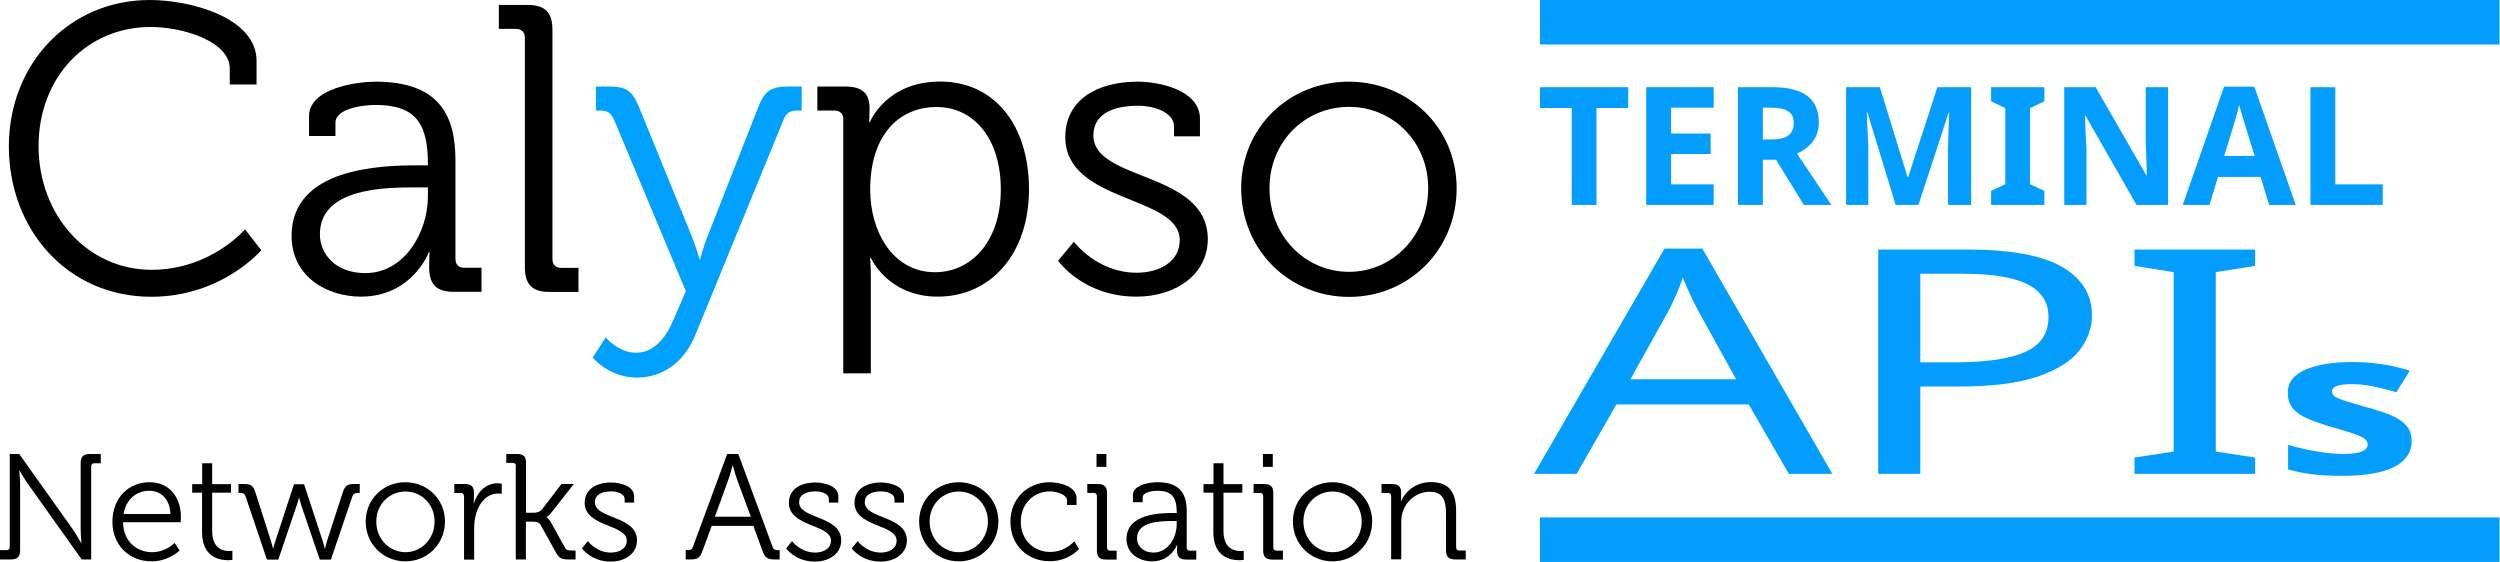
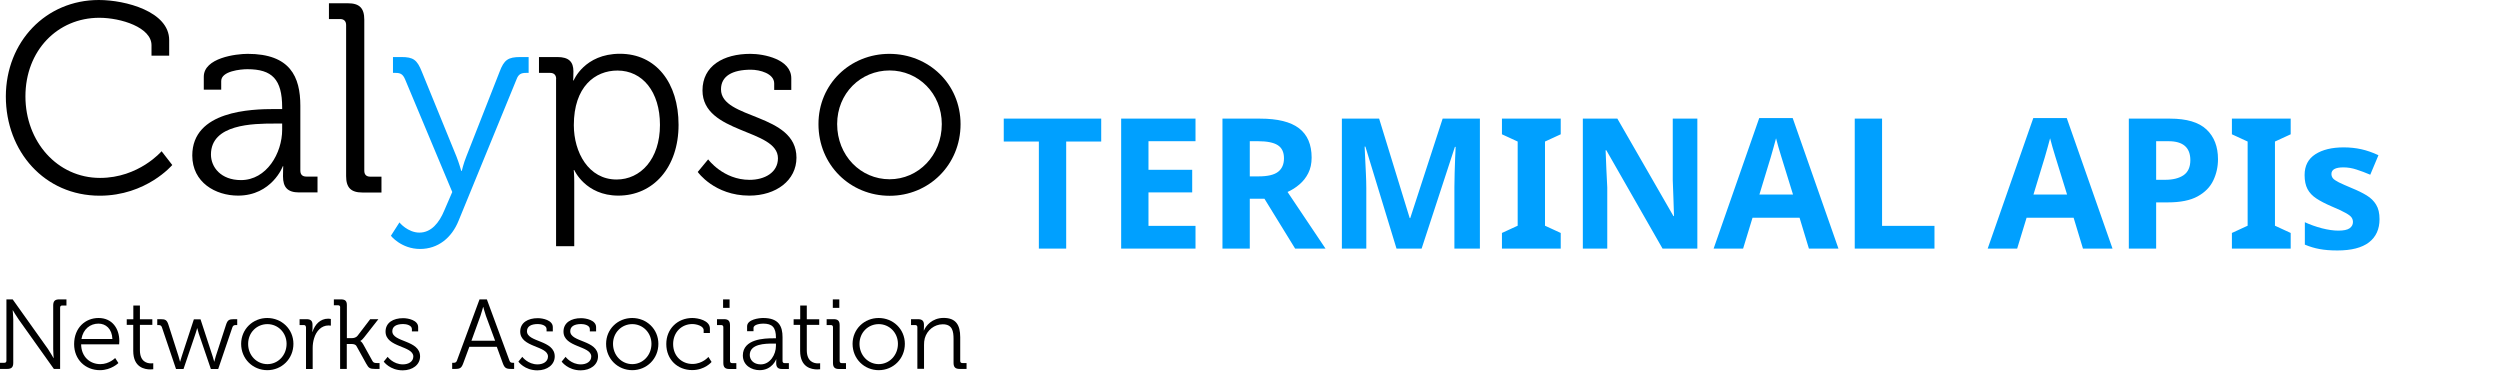
- <svg xmlns="http://www.w3.org/2000/svg" xmlns:xlink="http://www.w3.org/1999/xlink" version="1.1" id="Layer_1" x="0px" y="0px" viewBox="0 0 218 49" xml:space="preserve" width="218" height="49">
+ <svg xmlns="http://www.w3.org/2000/svg" xmlns:xlink="http://www.w3.org/1999/xlink" version="1.1" id="Layer_1" x="0px" y="0px" viewBox="0 0 330.588 48.972" xml:space="preserve" width="330.588" height="48.972">
  <defs id="defs67">
    <linearGradient id="linearGradient1483">
      <stop style="stop-color:#00a0ff;stop-opacity:1;" offset="0" id="stop1479" />
      <stop style="stop-color:#00a0ff;stop-opacity:0;" offset="1" id="stop1481" />
    </linearGradient>
    <linearGradient xlink:href="#linearGradient1483" id="linearGradient1485" x1="176.831" y1="-9.61" x2="285.089" y2="-9.61" gradientUnits="userSpaceOnUse" />
    <linearGradient xlink:href="#linearGradient1483" id="linearGradient1487" x1="177.421" y1="10.465" x2="285.651" y2="10.465" gradientUnits="userSpaceOnUse" />
  </defs>
  <style type="text/css" id="style2"> .st0{fill:#00A0FF;} </style>
  <g id="g18329" transform="matrix(1.102595,0,0,1.109219,-0.7387387,-0.299489)">
    <g id="g10">
      <path d="m 12.52,0.27 c 3.21,0 8.44,1.38 8.44,4.78 V 6.91 H 18.84 V 5.66 c 0,-2.12 -3.66,-3.27 -6.26,-3.27 -5.01,0 -8.86,3.91 -8.86,9.37 0,5.39 3.82,9.72 8.95,9.72 4.65,0 7.38,-3.18 7.38,-3.18 l 1.28,1.64 c 0,0 -3.11,3.66 -8.7,3.66 C 6.02,23.6 1.37,18.34 1.37,11.76 1.39,5.24 6.17,0.27 12.52,0.27 Z" id="path4" />
      <path d="m 33.61,13.27 h 0.9 v -0.19 c 0,-3.37 -1.22,-4.56 -4.17,-4.56 -0.8,0 -3.14,0.22 -3.14,1.41 v 1.03 H 25.11 V 9.42 c 0,-2.25 3.85,-2.73 5.26,-2.73 5.1,0 6.32,2.73 6.32,6.19 v 7.73 c 0,0.48 0.26,0.71 0.71,0.71 h 1.35 v 1.89 h -2.21 c -1.38,0 -1.93,-0.61 -1.93,-1.93 0,-0.71 0.03,-1.19 0.03,-1.19 h -0.06 c 0.03,0 -1.32,3.5 -5.36,3.5 -2.7,0 -5.49,-1.57 -5.49,-4.78 0,-5.35 7.09,-5.54 9.88,-5.54 z m -4.04,8.47 c 3.08,0 4.94,-3.21 4.94,-6 V 15 h -0.93 c -2.54,0 -7.61,0.06 -7.61,3.69 0,1.51 1.19,3.05 3.6,3.05 z" id="path6" />
      <path d="M 42.18,3.25 C 42.18,2.8 41.92,2.54 41.47,2.54 H 40.12 V 0.66 h 2.28 c 1.38,0 1.96,0.58 1.96,1.96 v 18 c 0,0.48 0.26,0.71 0.71,0.71 h 1.35 v 1.89 h -2.28 c -1.38,0 -1.96,-0.58 -1.96,-1.96 z" id="path8" />
    </g>
    <g id="g14">
      <path class="st0" d="m 50.97,28 c 1.41,0 2.37,-1.16 2.98,-2.63 L 54.91,23.16 49.24,9.7 C 48.98,9.12 48.7,8.96 48.12,8.96 H 47.8 V 7.07 h 1 c 1.44,0 1.89,0.32 2.47,1.77 l 4.14,10.08 c 0.32,0.8 0.58,1.73 0.58,1.73 h 0.06 c 0,0 0.22,-0.93 0.55,-1.73 L 60.58,8.84 c 0.54,-1.44 1.03,-1.77 2.5,-1.77 h 0.99 v 1.89 h -0.32 c -0.58,0 -0.9,0.16 -1.12,0.74 l -6.96,16.88 c -0.83,2.05 -2.47,3.37 -4.62,3.37 -2.25,0 -3.5,-1.57 -3.5,-1.57 l 1.03,-1.6 C 48.57,26.81 49.59,28 50.97,28 Z" id="path12" style="fill:#00a0ff;fill-opacity:1" />
    </g>
    <g id="g22">
      <path d="m 67.37,9.67 c 0,-0.45 -0.26,-0.71 -0.71,-0.71 H 65.31 V 7.07 h 2.21 c 1.38,0 1.92,0.58 1.92,1.7 0,0.64 -0.03,1.09 -0.03,1.09 h 0.06 c 0,0 1.28,-3.18 5.55,-3.18 4.33,0 7.03,3.47 7.03,8.47 0,5.1 -3.05,8.44 -7.22,8.44 -3.95,0 -5.29,-3.05 -5.29,-3.05 h -0.06 c 0,0 0.06,0.58 0.06,1.41 v 7.67 H 67.36 V 9.67 Z m 7.25,12 c 2.86,0 5.2,-2.41 5.2,-6.51 0,-3.95 -2.09,-6.48 -5.1,-6.48 -2.7,0 -5.23,1.93 -5.23,6.51 0,3.24 1.76,6.48 5.13,6.48 z" id="path16" />
      <path d="m 85.6,19.27 c 0,0 1.8,2.44 4.97,2.44 1.8,0 3.4,-0.87 3.4,-2.57 0,-3.53 -9.05,-2.89 -9.05,-8.09 0,-2.92 2.5,-4.36 5.74,-4.36 1.64,0 4.91,0.64 4.91,2.92 v 1.38 h -2.05 v -0.77 c 0,-1.19 -1.73,-1.64 -2.79,-1.64 -2.25,0 -3.59,0.77 -3.59,2.34 0,3.63 9.05,2.79 9.05,8.15 0,2.7 -2.44,4.52 -5.65,4.52 -4.2,0 -6.19,-2.82 -6.19,-2.82 z" id="path18" />
      <path d="m 107.33,6.69 c 4.72,0 8.54,3.59 8.54,8.38 0,4.88 -3.82,8.54 -8.5,8.54 -4.72,0 -8.54,-3.66 -8.54,-8.54 -0.01,-4.79 3.81,-8.38 8.5,-8.38 z m 0.03,14.95 c 3.43,0 6.26,-2.82 6.26,-6.58 0,-3.66 -2.82,-6.39 -6.26,-6.39 -3.47,0 -6.29,2.73 -6.29,6.39 0,3.76 2.82,6.58 6.29,6.58 z" id="path20" />
    </g>
    <g id="g62">
      <path d="m 0.67,43.52 h 0.51 c 0.17,0 0.26,-0.08 0.26,-0.26 v -7.3 h 0.75 l 4.23,5.91 c 0.28,0.41 0.67,1.09 0.67,1.09 h 0.02 c 0,0 -0.06,-0.65 -0.06,-1.09 v -5.19 c 0,-0.51 0.21,-0.72 0.72,-0.72 h 0.87 v 0.73 h -0.5 c -0.17,0 -0.26,0.08 -0.26,0.26 v 7.3 H 7.13 L 2.9,38.34 C 2.61,37.94 2.22,37.27 2.22,37.27 H 2.19 c 0,0 0.07,0.64 0.07,1.07 v 5.19 c 0,0.51 -0.21,0.72 -0.72,0.72 H 0.67 Z" id="path24" />
      <path d="m 12.49,38.18 c 1.64,0 2.49,1.26 2.49,2.74 0,0.14 -0.02,0.4 -0.02,0.4 H 10.4 c 0.02,1.5 1.07,2.36 2.3,2.36 1.08,0 1.78,-0.73 1.78,-0.73 l 0.39,0.6 c 0,0 -0.86,0.85 -2.21,0.85 -1.76,0 -3.1,-1.27 -3.1,-3.1 0,-1.95 1.34,-3.12 2.93,-3.12 z m 1.66,2.5 c -0.05,-1.23 -0.8,-1.83 -1.67,-1.83 -0.98,0 -1.84,0.64 -2.04,1.83 z" id="path26" />
      <path d="m 16.65,39 h -0.78 v -0.67 h 0.79 v -1.64 h 0.79 v 1.64 h 1.49 V 39 h -1.49 v 3.02 c 0,1.39 0.88,1.57 1.33,1.57 0.17,0 0.27,-0.02 0.27,-0.02 v 0.72 c 0,0 -0.14,0.02 -0.34,0.02 -0.68,0 -2.06,-0.22 -2.06,-2.21 z" id="path28" />
      <path d="m 20.09,39.29 c -0.07,-0.21 -0.2,-0.27 -0.41,-0.27 h -0.15 v -0.7 h 0.41 c 0.57,0 0.75,0.11 0.93,0.66 l 1.21,3.76 c 0.09,0.28 0.18,0.64 0.18,0.64 h 0.02 c 0,0 0.09,-0.35 0.19,-0.64 l 1.45,-4.4 h 0.8 l 1.45,4.4 c 0.09,0.28 0.19,0.64 0.19,0.64 h 0.02 c 0,0 0.07,-0.34 0.17,-0.64 l 1.23,-3.76 c 0.18,-0.55 0.37,-0.66 0.93,-0.66 h 0.41 v 0.7 h -0.17 c -0.2,0 -0.34,0.06 -0.41,0.27 l -1.7,4.97 H 25.96 L 24.51,40.04 C 24.42,39.75 24.33,39.4 24.33,39.4 h -0.02 c 0,0 -0.08,0.34 -0.19,0.64 l -1.44,4.22 h -0.9 z" id="path30" />
      <path d="m 32.72,38.18 c 1.73,0 3.14,1.32 3.14,3.08 0,1.79 -1.4,3.14 -3.13,3.14 -1.73,0 -3.14,-1.34 -3.14,-3.14 0.01,-1.76 1.41,-3.08 3.13,-3.08 z m 0.02,5.5 c 1.26,0 2.3,-1.04 2.3,-2.42 0,-1.34 -1.04,-2.35 -2.3,-2.35 -1.27,0 -2.31,1 -2.31,2.35 -0.01,1.38 1.03,2.42 2.31,2.42 z" id="path32" />
      <path d="m 37.36,39.28 c 0,-0.17 -0.09,-0.26 -0.26,-0.26 h -0.5 v -0.7 h 0.83 c 0.5,0 0.72,0.2 0.72,0.67 v 0.4 c 0,0.25 -0.02,0.45 -0.02,0.45 h 0.02 c 0.28,-0.9 0.94,-1.58 1.88,-1.58 0.17,0 0.32,0.04 0.32,0.04 v 0.79 c 0,0 -0.14,-0.02 -0.29,-0.02 -0.84,0 -1.46,0.66 -1.72,1.53 -0.12,0.38 -0.17,0.78 -0.17,1.16 v 2.5 h -0.8 v -4.98 z" id="path34" />
      <path d="m 41.47,36.92 c 0,-0.17 -0.09,-0.26 -0.26,-0.26 h -0.5 v -0.7 h 0.84 c 0.51,0 0.72,0.18 0.72,0.68 v 3.94 h 0.61 c 0.22,0 0.51,-0.07 0.67,-0.28 l 1.52,-1.98 h 0.98 l -1.71,2.17 c -0.29,0.37 -0.45,0.42 -0.45,0.42 v 0.02 c 0,0 0.18,0.08 0.37,0.44 l 1.07,1.92 c 0.11,0.2 0.22,0.26 0.54,0.26 h 0.32 v 0.7 h -0.55 c -0.59,0 -0.75,-0.09 -1.03,-0.59 L 43.43,41.54 C 43.3,41.3 43.02,41.28 42.8,41.28 h -0.54 v 2.97 h -0.8 v -7.33 z" id="path36" />
      <path d="m 47.16,42.81 c 0,0 0.66,0.9 1.83,0.9 0.66,0 1.25,-0.32 1.25,-0.94 0,-1.3 -3.33,-1.06 -3.33,-2.97 0,-1.07 0.92,-1.6 2.11,-1.6 0.6,0 1.8,0.24 1.8,1.07 v 0.51 H 50.07 V 39.5 c 0,-0.44 -0.64,-0.6 -1.03,-0.6 -0.83,0 -1.32,0.28 -1.32,0.86 0,1.33 3.33,1.03 3.33,3 0,0.99 -0.9,1.66 -2.08,1.66 -1.54,0 -2.28,-1.04 -2.28,-1.04 z" id="path38" />
      <path d="m 54.9,43.52 h 0.15 c 0.21,0 0.34,-0.04 0.42,-0.26 l 2.71,-7.3 h 0.88 l 2.71,7.3 c 0.08,0.22 0.2,0.26 0.42,0.26 h 0.14 v 0.73 h -0.38 c -0.59,0 -0.77,-0.12 -0.98,-0.68 l -0.72,-1.96 h -3.29 l -0.73,1.96 c -0.21,0.57 -0.38,0.68 -0.97,0.68 H 54.9 Z m 5.15,-2.63 -1.1,-2.96 c -0.14,-0.39 -0.32,-1.07 -0.32,-1.07 h -0.02 c 0,0 -0.18,0.68 -0.32,1.07 l -1.08,2.96 z" id="path40" />
      <path d="m 63.31,42.81 c 0,0 0.66,0.9 1.83,0.9 0.66,0 1.25,-0.32 1.25,-0.94 0,-1.3 -3.33,-1.06 -3.33,-2.97 0,-1.07 0.92,-1.6 2.11,-1.6 0.6,0 1.8,0.24 1.8,1.07 v 0.51 H 66.22 V 39.5 c 0,-0.44 -0.64,-0.6 -1.03,-0.6 -0.83,0 -1.32,0.28 -1.32,0.86 0,1.33 3.33,1.03 3.33,3 0,0.99 -0.9,1.66 -2.08,1.66 -1.55,0 -2.28,-1.04 -2.28,-1.04 z" id="path42" />
      <path d="m 68.5,42.81 c 0,0 0.66,0.9 1.83,0.9 0.66,0 1.25,-0.32 1.25,-0.94 0,-1.3 -3.33,-1.06 -3.33,-2.97 0,-1.07 0.92,-1.6 2.11,-1.6 0.6,0 1.8,0.24 1.8,1.07 v 0.51 H 71.41 V 39.5 c 0,-0.44 -0.64,-0.6 -1.03,-0.6 -0.83,0 -1.32,0.28 -1.32,0.86 0,1.33 3.33,1.03 3.33,3 0,0.99 -0.9,1.66 -2.08,1.66 -1.54,0 -2.28,-1.04 -2.28,-1.04 z" id="path44" />
      <path d="m 76.49,38.18 c 1.73,0 3.14,1.32 3.14,3.08 0,1.79 -1.4,3.14 -3.13,3.14 -1.73,0 -3.14,-1.34 -3.14,-3.14 0,-1.76 1.41,-3.08 3.13,-3.08 z m 0.01,5.5 c 1.26,0 2.3,-1.04 2.3,-2.42 0,-1.34 -1.04,-2.35 -2.3,-2.35 -1.27,0 -2.31,1 -2.31,2.35 0,1.38 1.04,2.42 2.31,2.42 z" id="path46" />
      <path d="m 83.7,38.18 c 0.67,0 2.11,0.28 2.11,1.26 v 0.53 h -0.75 v -0.34 c 0,-0.5 -0.86,-0.73 -1.36,-0.73 -1.27,0 -2.3,0.96 -2.3,2.39 0,1.46 1.07,2.37 2.32,2.37 1.21,0 1.91,-0.84 1.91,-0.84 l 0.38,0.6 c 0,0 -0.8,0.97 -2.32,0.97 -1.77,0 -3.11,-1.26 -3.11,-3.1 -0.01,-1.81 1.35,-3.11 3.12,-3.11 z" id="path48" />
      <path d="m 87.42,39.28 c 0,-0.17 -0.09,-0.26 -0.26,-0.26 h -0.5 v -0.7 h 0.84 c 0.51,0 0.72,0.21 0.72,0.72 v 4.26 c 0,0.18 0.09,0.26 0.26,0.26 h 0.5 v 0.7 h -0.84 c -0.51,0 -0.72,-0.21 -0.72,-0.72 z m -0.03,-3.32 h 0.78 v 1.01 h -0.78 z" id="path50" />
      <path d="m 93.4,40.6 h 0.33 v -0.07 c 0,-1.24 -0.45,-1.68 -1.53,-1.68 -0.29,0 -1.16,0.08 -1.16,0.52 v 0.38 h -0.77 v -0.57 c 0,-0.83 1.42,-1 1.93,-1 1.88,0 2.32,1 2.32,2.28 v 2.84 c 0,0.18 0.09,0.26 0.26,0.26 h 0.5 v 0.7 h -0.81 c -0.51,0 -0.71,-0.22 -0.71,-0.71 0,-0.26 0.01,-0.44 0.01,-0.44 h -0.02 c 0.01,0 -0.48,1.29 -1.97,1.29 -0.99,0 -2.02,-0.58 -2.02,-1.76 0.01,-1.97 2.61,-2.04 3.64,-2.04 z m -1.49,3.11 c 1.13,0 1.82,-1.18 1.82,-2.21 v -0.27 h -0.34 c -0.93,0 -2.8,0.02 -2.8,1.36 0,0.56 0.44,1.12 1.32,1.12 z" id="path52" />
      <path d="m 96.63,39 h -0.78 v -0.67 h 0.79 v -1.64 h 0.79 v 1.64 h 1.49 V 39 h -1.49 v 3.02 c 0,1.39 0.88,1.57 1.33,1.57 0.17,0 0.27,-0.02 0.27,-0.02 v 0.72 c 0,0 -0.14,0.02 -0.34,0.02 -0.68,0 -2.06,-0.22 -2.06,-2.21 z" id="path54" />
      <path d="m 100.57,39.28 c 0,-0.17 -0.09,-0.26 -0.26,-0.26 h -0.5 v -0.7 h 0.84 c 0.51,0 0.72,0.21 0.72,0.72 v 4.26 c 0,0.18 0.09,0.26 0.26,0.26 h 0.5 v 0.7 h -0.84 c -0.51,0 -0.72,-0.21 -0.72,-0.72 z m -0.02,-3.32 h 0.78 v 1.01 h -0.78 z" id="path56" />
      <path d="m 106.05,38.18 c 1.73,0 3.14,1.32 3.14,3.08 0,1.79 -1.4,3.14 -3.13,3.14 -1.73,0 -3.14,-1.34 -3.14,-3.14 0,-1.76 1.41,-3.08 3.13,-3.08 z m 0.01,5.5 c 1.26,0 2.3,-1.04 2.3,-2.42 0,-1.34 -1.04,-2.35 -2.3,-2.35 -1.27,0 -2.31,1 -2.31,2.35 0,1.38 1.04,2.42 2.31,2.42 z" id="path58" />
      <path d="m 110.69,39.28 c 0,-0.17 -0.09,-0.26 -0.26,-0.26 h -0.5 v -0.7 h 0.83 c 0.5,0 0.72,0.21 0.72,0.66 v 0.27 c 0,0.24 -0.02,0.42 -0.02,0.42 h 0.02 c 0.21,-0.54 0.97,-1.5 2.36,-1.5 1.47,0 1.99,0.84 1.99,2.3 v 2.82 c 0,0.18 0.09,0.26 0.26,0.26 h 0.5 v 0.7 h -0.84 c -0.51,0 -0.72,-0.21 -0.72,-0.72 v -2.84 c 0,-0.93 -0.14,-1.76 -1.29,-1.76 -1.01,0 -1.89,0.7 -2.16,1.67 -0.07,0.25 -0.09,0.52 -0.09,0.8 v 2.84 h -0.8 z" id="path60" />
    </g>
  </g>
-   <g id="g8190" transform="matrix(0.7029932,0,0,0.7029932,9.355902,22.92235)">
+   <g id="g8190" transform="matrix(0.7029932,0,0,0.7029932,9.355902,25.98206)">
    <text xml:space="preserve" style="font-style:normal;font-variant:normal;font-weight:bold;font-stretch:normal;font-size:14.749px;line-height:10.975px;font-family:'Courier New';-inkscape-font-specification:'Courier New, Bold';font-variant-ligatures:normal;font-variant-caps:normal;font-variant-numeric:normal;font-variant-east-asian:normal;letter-spacing:0px;word-spacing:0px;fill:#000000;fill-opacity:1;stroke:none;stroke-width:1.106px;stroke-linecap:butt;stroke-linejoin:miter;stroke-opacity:1" x="-15.793" y="48.274" id="text1524">
      <tspan x="-15.793" y="48.274" style="font-style:normal;font-variant:normal;font-weight:bold;font-stretch:normal;font-size:14.749px;font-family:'Courier New';-inkscape-font-specification:'Courier New, Bold';font-variant-ligatures:normal;font-variant-caps:normal;font-variant-numeric:normal;font-variant-east-asian:normal;stroke-width:1.106px" id="tspan12437" />
    </text>
    <text xml:space="preserve" style="font-style:normal;font-variant:normal;font-weight:bold;font-stretch:normal;font-size:16px;line-height:10px;font-family:'Open Sans';-inkscape-font-specification:'Open Sans, Bold';font-variant-ligatures:normal;font-variant-caps:normal;font-variant-numeric:normal;font-variant-east-asian:normal;letter-spacing:0px;word-spacing:0px;fill:#000000;fill-opacity:1;stroke:none;stroke-width:1px;stroke-linecap:butt;stroke-linejoin:miter;stroke-opacity:1" x="124.893" y="39.222" id="text1524-1">
      <tspan x="124.893" y="39.222" id="tspan1528-7" style="font-style:normal;font-variant:normal;font-weight:bold;font-stretch:normal;font-size:16px;font-family:'Open Sans';-inkscape-font-specification:'Open Sans, Bold';font-variant-ligatures:normal;font-variant-caps:normal;font-variant-numeric:normal;font-variant-east-asian:normal" />
    </text>
-     <path id="rect92030" style="vector-effect:none;fill:#039efd;fill-rule:evenodd;stroke-width:0.22;stop-color:#000000;fill-opacity:1" d="m 177.714,-32.607 h 119.02 v 5.522 H 177.714 Z" />
-     <path id="rect92030-8" style="vector-effect:none;fill:#039efd;fill-rule:evenodd;stroke-width:0.22;stop-color:#000000;fill-opacity:1" d="m 177.714,31.573 h 119.02 v 5.522 H 177.714 Z" />
+     <g id="g993" style="fill:#039efd;fill-opacity:1" />
    <g id="text6123" style="font-size:56.9px;line-height:1.25;stroke-width:1.422" />
-     <text xml:space="preserve" style="font-style:normal;font-variant:normal;font-weight:bold;font-stretch:normal;font-size:20.384px;line-height:1.25;font-family:sans-serif;-inkscape-font-specification:'sans-serif, Bold';font-variant-ligatures:normal;font-variant-caps:normal;font-variant-numeric:normal;font-variant-east-asian:normal;fill:#039efd;fill-opacity:1;stroke:none;stroke-width:0.51" x="177.883" y="-7.159" id="text19958" transform="scale(0.9967628,1.003248)">
-       <tspan id="tspan19956" style="font-style:normal;font-variant:normal;font-weight:bold;font-stretch:normal;font-size:20.384px;font-family:sans-serif;-inkscape-font-specification:'sans-serif, Bold';font-variant-ligatures:normal;font-variant-caps:normal;font-variant-numeric:normal;font-variant-east-asian:normal;fill:#039efd;fill-opacity:1;stroke-width:0.51" x="177.883" y="-7.159">TERMINAL</tspan>
-     </text>
-     <text xml:space="preserve" style="font-style:normal;font-variant:normal;font-weight:normal;font-stretch:normal;font-size:47.544px;line-height:0;font-family:sans-serif;-inkscape-font-specification:'sans-serif, Normal';font-variant-ligatures:normal;font-variant-caps:normal;font-variant-numeric:normal;font-variant-east-asian:normal;fill:#039efd;fill-opacity:1;stroke:none;stroke-width:1.189" x="145.071" y="31.93" id="text19958-7" transform="scale(1.219941,0.8197117)">
-       <tspan id="tspan19956-1" style="font-style:normal;font-variant:normal;font-weight:normal;font-stretch:normal;font-size:47.544px;line-height:0.85;font-family:sans-serif;-inkscape-font-specification:'sans-serif, Normal';font-variant-ligatures:normal;font-variant-caps:normal;font-variant-numeric:normal;font-variant-east-asian:normal;fill:#039efd;fill-opacity:1;stroke-width:1.189" x="145.071" y="31.93">API<tspan style="font-style:normal;font-variant:normal;font-weight:bold;font-stretch:normal;font-size:30.438px;font-family:sans-serif;-inkscape-font-specification:'sans-serif, Bold';font-variant-ligatures:normal;font-variant-caps:normal;font-variant-numeric:normal;font-variant-east-asian:normal;stroke-width:1.189;fill:#039efd;fill-opacity:1" id="tspan52044">s</tspan>
-       </tspan>
+     <text xml:space="preserve" style="font-style:normal;font-variant:normal;font-weight:bold;font-stretch:normal;font-size:34.14px;line-height:1.25;font-family:sans-serif;-inkscape-font-specification:'sans-serif, Bold';font-variant-ligatures:normal;font-variant-caps:normal;font-variant-numeric:normal;font-variant-east-asian:normal;fill:#00a0ff;fill-opacity:1;stroke:none;stroke-width:0.51" x="328.378" y="9.776" id="text19958-7" transform="scale(0.9967628,1.003248)">
+       <tspan style="font-style:normal;font-variant:normal;font-weight:bold;font-stretch:normal;font-size:34.14px;font-family:Montserrat;-inkscape-font-specification:'Montserrat,  weight=275';font-variant-ligatures:normal;font-variant-caps:normal;font-variant-numeric:normal;font-variant-east-asian:normal;text-align:center;text-anchor:middle;fill:#00a0ff;fill-opacity:1;stroke-width:0.51" x="328.378" y="9.776" id="tspan439-8">TERMINAL APIs</tspan>
    </text>
  </g>
</svg>
